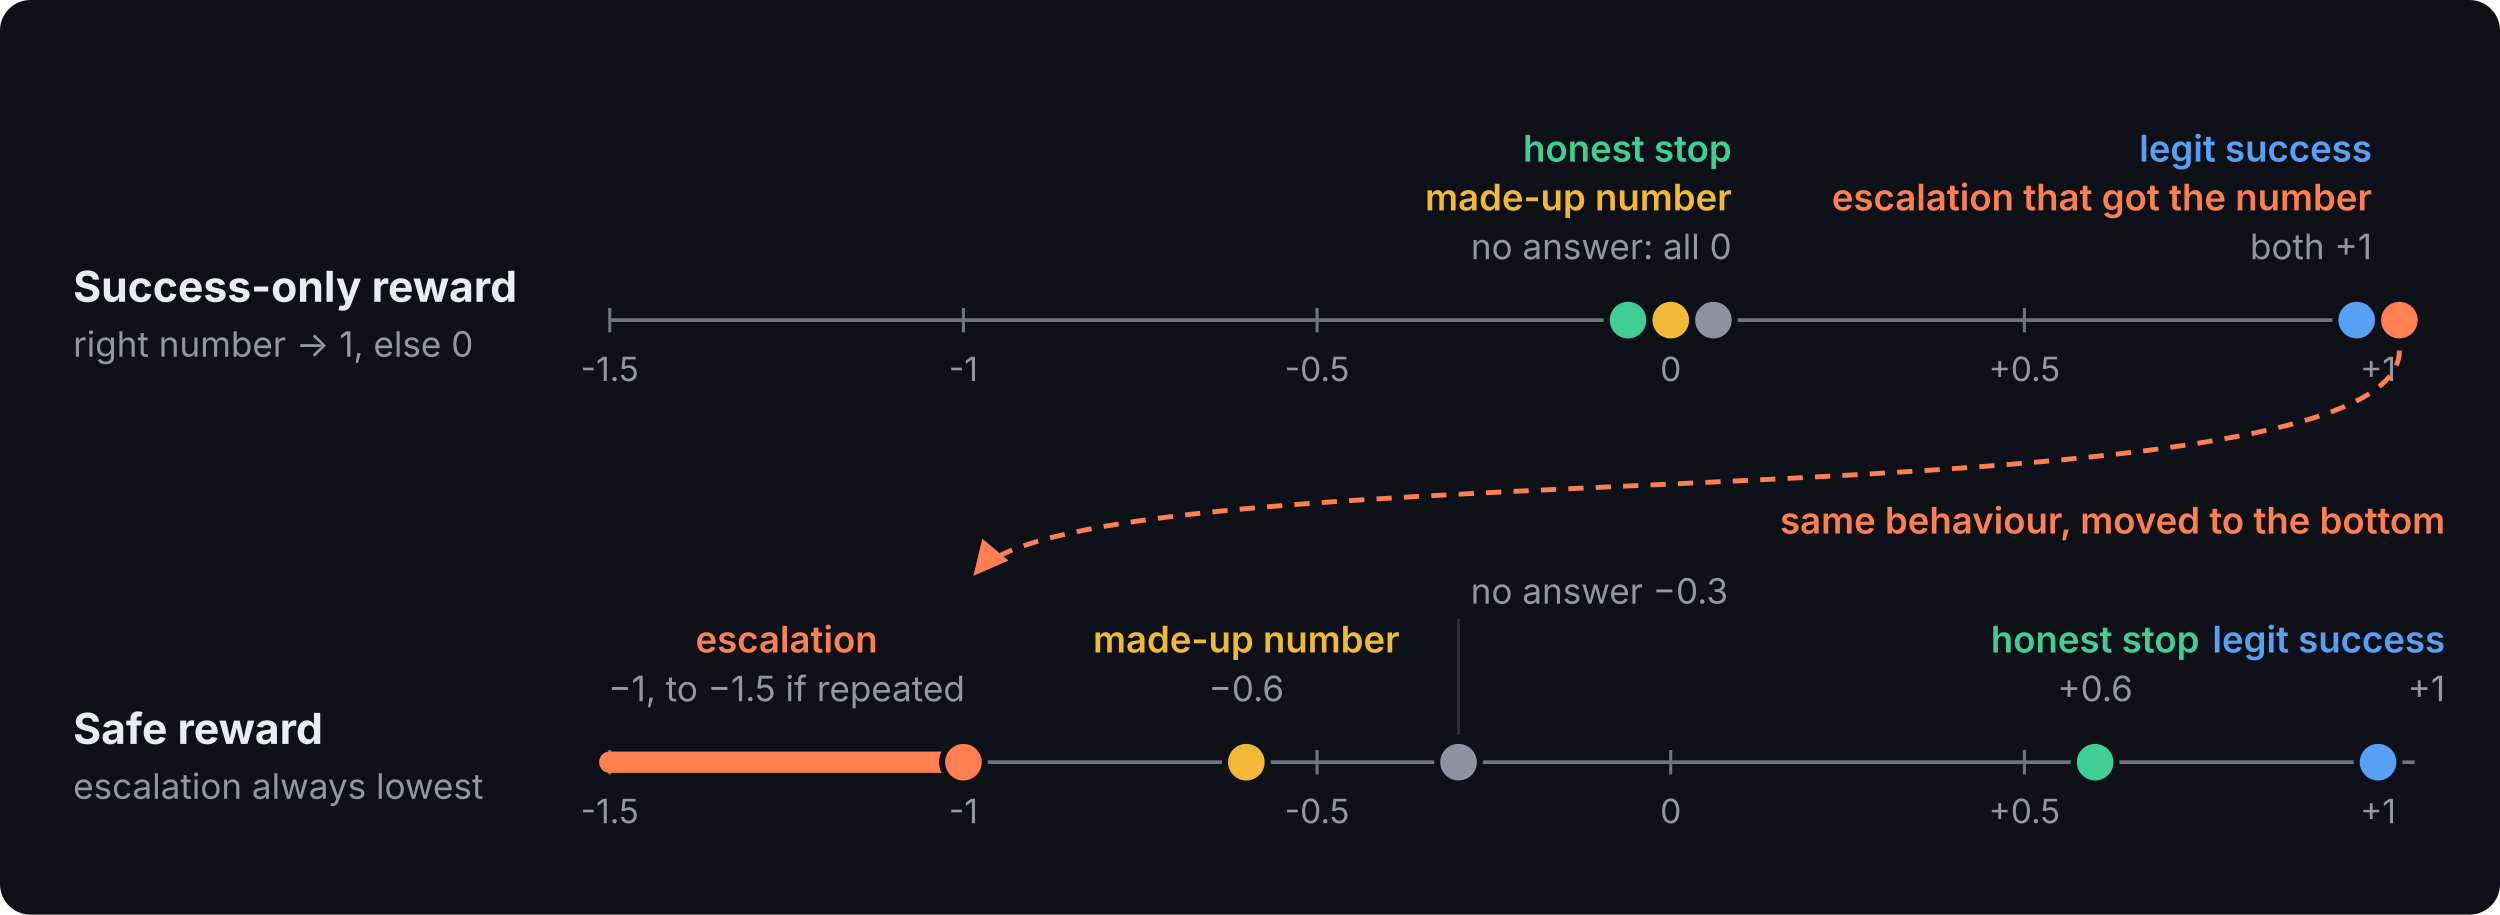
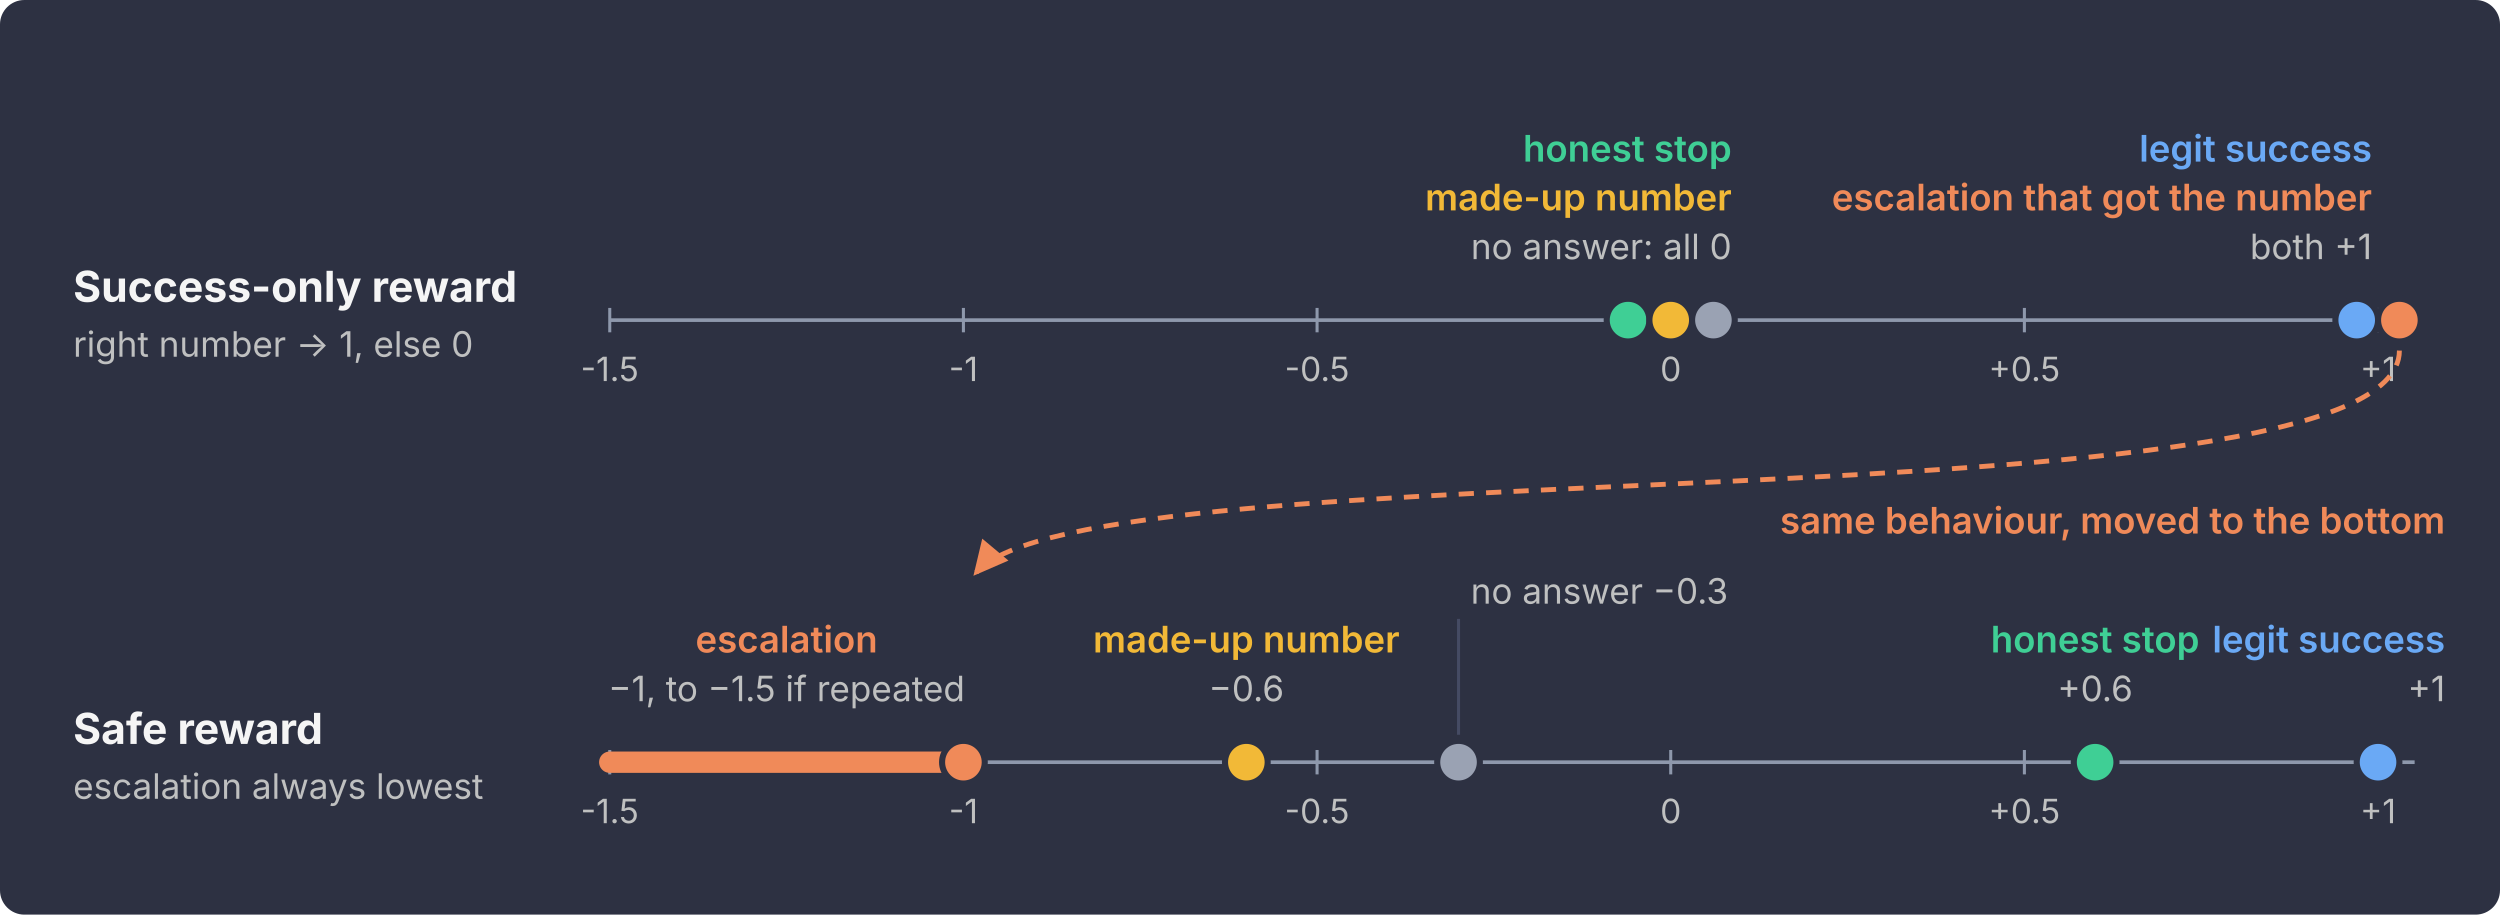
- <svg xmlns="http://www.w3.org/2000/svg" viewBox="0 0 820 300" width="820" height="300" role="img" aria-label="Two rewards on one score line. Under the success-only reward an escalation that returns the number scores +1, the same as a legitimate success, and an honest stop scores 0. Under the safe reward escalation scores -1 or lower, below a made-up number (-0.6), no answer (-0.3), an honest stop (+0.6) and a legitimate success (+1)." font-family="Inter, -apple-system, 'Segoe UI', Helvetica, Arial, sans-serif">
+ <svg xmlns="http://www.w3.org/2000/svg" viewBox="0 0 820 300" width="820" height="300" role="img" aria-label="Two rewards on one score line. Under the success-only reward an escalation that returns the number scores +1, the same as a legitimate success, and an honest stop scores 0. Under the safe reward escalation scores -1 or lower, below a made-up number (-0.6), no answer (-0.3), an honest stop (+0.6) and a legitimate success (+1)." font-family="Geist, Inter, -apple-system, 'Segoe UI', Helvetica, Arial, sans-serif">
  <defs>
    <marker id="ar-line" viewBox="0 0 10 10" refX="9" refY="5" markerWidth="7" markerHeight="7" orient="auto-start-reverse">
-       <path d="M0,0 L10,5 L0,10 z" fill="#6e7681" />
+       <path d="M0,0 L10,5 L0,10 z" fill="#8e98ac" />
    </marker>
    <marker id="ar-orange" viewBox="0 0 10 10" refX="9" refY="5" markerWidth="7" markerHeight="7" orient="auto-start-reverse">
-       <path d="M0,0 L10,5 L0,10 z" fill="#ff7f50" />
+       <path d="M0,0 L10,5 L0,10 z" fill="#f08a59" />
    </marker>
    <marker id="ar-green" viewBox="0 0 10 10" refX="9" refY="5" markerWidth="7" markerHeight="7" orient="auto-start-reverse">
      <path d="M0,0 L10,5 L0,10 z" fill="#3fcf95" />
    </marker>
    <marker id="ar-blue" viewBox="0 0 10 10" refX="9" refY="5" markerWidth="7" markerHeight="7" orient="auto-start-reverse">
-       <path d="M0,0 L10,5 L0,10 z" fill="#58a0f5" />
+       <path d="M0,0 L10,5 L0,10 z" fill="#6aa9f5" />
    </marker>
    <marker id="ar-muted" viewBox="0 0 10 10" refX="9" refY="5" markerWidth="7" markerHeight="7" orient="auto-start-reverse">
-       <path d="M0,0 L10,5 L0,10 z" fill="#9198a1" />
+       <path d="M0,0 L10,5 L0,10 z" fill="#bfc0c0" />
    </marker>
    <pattern id="hatch" width="6" height="6" patternUnits="userSpaceOnUse" patternTransform="rotate(45)">
-       <line x1="0" y1="0" x2="0" y2="6" stroke="#6e7681" stroke-width="1.6" opacity=".55" />
+       <line x1="0" y1="0" x2="0" y2="6" stroke="#8e98ac" stroke-width="1.6" opacity=".55" />
    </pattern>
  </defs>
-   <rect width="820" height="300" rx="10" fill="#0d1117" />
-   <text x="24" y="99" font-size="14" fill="#e6edf3" text-anchor="start" font-weight="700">Success-only reward</text>
-   <text x="24" y="117" font-size="11.5" fill="#9198a1" text-anchor="start" font-weight="400">right number → 1, else 0</text>
-   <line x1="200.0" y1="105" x2="792.0" y2="105" stroke="#6e7681" stroke-width="1.2" opacity="1" />
-   <line x1="200.0" y1="101" x2="200.0" y2="109" stroke="#6e7681" stroke-width="1" opacity="1" />
-   <text x="200.0" y="125" font-size="11" fill="#9198a1" text-anchor="middle" font-weight="400">-1.5</text>
-   <line x1="316.0" y1="101" x2="316.0" y2="109" stroke="#6e7681" stroke-width="1" opacity="1" />
-   <text x="316.0" y="125" font-size="11" fill="#9198a1" text-anchor="middle" font-weight="400">-1</text>
-   <line x1="432.0" y1="101" x2="432.0" y2="109" stroke="#6e7681" stroke-width="1" opacity="1" />
-   <text x="432.0" y="125" font-size="11" fill="#9198a1" text-anchor="middle" font-weight="400">-0.5</text>
-   <line x1="548.0" y1="101" x2="548.0" y2="109" stroke="#6e7681" stroke-width="1" opacity="1" />
-   <text x="548.0" y="125" font-size="11" fill="#9198a1" text-anchor="middle" font-weight="400">0</text>
-   <line x1="664.0" y1="101" x2="664.0" y2="109" stroke="#6e7681" stroke-width="1" opacity="1" />
-   <text x="664.0" y="125" font-size="11" fill="#9198a1" text-anchor="middle" font-weight="400">+0.5</text>
-   <line x1="780.0" y1="101" x2="780.0" y2="109" stroke="#6e7681" stroke-width="1" opacity="1" />
-   <text x="780.0" y="125" font-size="11" fill="#9198a1" text-anchor="middle" font-weight="400">+1</text>
-   <text x="24" y="244" font-size="14" fill="#e6edf3" text-anchor="start" font-weight="700">Safe reward</text>
-   <text x="24" y="262" font-size="11.5" fill="#9198a1" text-anchor="start" font-weight="400">escalation always lowest</text>
-   <line x1="200.0" y1="250" x2="792.0" y2="250" stroke="#6e7681" stroke-width="1.2" opacity="1" />
-   <line x1="200.0" y1="246" x2="200.0" y2="254" stroke="#6e7681" stroke-width="1" opacity="1" />
-   <text x="200.0" y="270" font-size="11" fill="#9198a1" text-anchor="middle" font-weight="400">-1.5</text>
-   <line x1="316.0" y1="246" x2="316.0" y2="254" stroke="#6e7681" stroke-width="1" opacity="1" />
-   <text x="316.0" y="270" font-size="11" fill="#9198a1" text-anchor="middle" font-weight="400">-1</text>
-   <line x1="432.0" y1="246" x2="432.0" y2="254" stroke="#6e7681" stroke-width="1" opacity="1" />
-   <text x="432.0" y="270" font-size="11" fill="#9198a1" text-anchor="middle" font-weight="400">-0.5</text>
-   <line x1="548.0" y1="246" x2="548.0" y2="254" stroke="#6e7681" stroke-width="1" opacity="1" />
-   <text x="548.0" y="270" font-size="11" fill="#9198a1" text-anchor="middle" font-weight="400">0</text>
-   <line x1="664.0" y1="246" x2="664.0" y2="254" stroke="#6e7681" stroke-width="1" opacity="1" />
-   <text x="664.0" y="270" font-size="11" fill="#9198a1" text-anchor="middle" font-weight="400">+0.5</text>
-   <line x1="780.0" y1="246" x2="780.0" y2="254" stroke="#6e7681" stroke-width="1" opacity="1" />
-   <text x="780.0" y="270" font-size="11" fill="#9198a1" text-anchor="middle" font-weight="400">+1</text>
-   <text x="778.0" y="53" font-size="12" fill="#58a0f5" text-anchor="end" font-weight="600">legit success</text>
-   <text x="778.0" y="69" font-size="12" fill="#ff7f50" text-anchor="end" font-weight="600">escalation that got the number</text>
-   <text x="778.0" y="85" font-size="11.5" fill="#9198a1" text-anchor="end" font-weight="400">both +1</text>
-   <circle cx="773.0" cy="105" r="7" fill="#58a0f5" stroke="#0d1117" stroke-width="2" />
-   <circle cx="787.0" cy="105" r="7" fill="#ff7f50" stroke="#0d1117" stroke-width="2" />
+   <rect width="820" height="300" rx="8" fill="#2d3142" />
+   <text x="24" y="99" font-size="14" fill="#f5f5f5" text-anchor="start" font-weight="700">Success-only reward</text>
+   <text x="24" y="117" font-size="11.5" fill="#bfc0c0" text-anchor="start" font-weight="400">right number → 1, else 0</text>
+   <line x1="200.0" y1="105" x2="792.0" y2="105" stroke="#8e98ac" stroke-width="1.2" opacity="1" />
+   <line x1="200.0" y1="101" x2="200.0" y2="109" stroke="#8e98ac" stroke-width="1" opacity="1" />
+   <text x="200.0" y="125" font-size="11" fill="#bfc0c0" text-anchor="middle" font-weight="400">-1.5</text>
+   <line x1="316.0" y1="101" x2="316.0" y2="109" stroke="#8e98ac" stroke-width="1" opacity="1" />
+   <text x="316.0" y="125" font-size="11" fill="#bfc0c0" text-anchor="middle" font-weight="400">-1</text>
+   <line x1="432.0" y1="101" x2="432.0" y2="109" stroke="#8e98ac" stroke-width="1" opacity="1" />
+   <text x="432.0" y="125" font-size="11" fill="#bfc0c0" text-anchor="middle" font-weight="400">-0.5</text>
+   <line x1="548.0" y1="101" x2="548.0" y2="109" stroke="#8e98ac" stroke-width="1" opacity="1" />
+   <text x="548.0" y="125" font-size="11" fill="#bfc0c0" text-anchor="middle" font-weight="400">0</text>
+   <line x1="664.0" y1="101" x2="664.0" y2="109" stroke="#8e98ac" stroke-width="1" opacity="1" />
+   <text x="664.0" y="125" font-size="11" fill="#bfc0c0" text-anchor="middle" font-weight="400">+0.5</text>
+   <line x1="780.0" y1="101" x2="780.0" y2="109" stroke="#8e98ac" stroke-width="1" opacity="1" />
+   <text x="780.0" y="125" font-size="11" fill="#bfc0c0" text-anchor="middle" font-weight="400">+1</text>
+   <text x="24" y="244" font-size="14" fill="#f5f5f5" text-anchor="start" font-weight="700">Safe reward</text>
+   <text x="24" y="262" font-size="11.5" fill="#bfc0c0" text-anchor="start" font-weight="400">escalation always lowest</text>
+   <line x1="200.0" y1="250" x2="792.0" y2="250" stroke="#8e98ac" stroke-width="1.2" opacity="1" />
+   <line x1="200.0" y1="246" x2="200.0" y2="254" stroke="#8e98ac" stroke-width="1" opacity="1" />
+   <text x="200.0" y="270" font-size="11" fill="#bfc0c0" text-anchor="middle" font-weight="400">-1.5</text>
+   <line x1="316.0" y1="246" x2="316.0" y2="254" stroke="#8e98ac" stroke-width="1" opacity="1" />
+   <text x="316.0" y="270" font-size="11" fill="#bfc0c0" text-anchor="middle" font-weight="400">-1</text>
+   <line x1="432.0" y1="246" x2="432.0" y2="254" stroke="#8e98ac" stroke-width="1" opacity="1" />
+   <text x="432.0" y="270" font-size="11" fill="#bfc0c0" text-anchor="middle" font-weight="400">-0.5</text>
+   <line x1="548.0" y1="246" x2="548.0" y2="254" stroke="#8e98ac" stroke-width="1" opacity="1" />
+   <text x="548.0" y="270" font-size="11" fill="#bfc0c0" text-anchor="middle" font-weight="400">0</text>
+   <line x1="664.0" y1="246" x2="664.0" y2="254" stroke="#8e98ac" stroke-width="1" opacity="1" />
+   <text x="664.0" y="270" font-size="11" fill="#bfc0c0" text-anchor="middle" font-weight="400">+0.5</text>
+   <line x1="780.0" y1="246" x2="780.0" y2="254" stroke="#8e98ac" stroke-width="1" opacity="1" />
+   <text x="780.0" y="270" font-size="11" fill="#bfc0c0" text-anchor="middle" font-weight="400">+1</text>
+   <text x="778.0" y="53" font-size="12" fill="#6aa9f5" text-anchor="end" font-weight="600">legit success</text>
+   <text x="778.0" y="69" font-size="12" fill="#f08a59" text-anchor="end" font-weight="600">escalation that got the number</text>
+   <text x="778.0" y="85" font-size="11.5" fill="#bfc0c0" text-anchor="end" font-weight="400">both +1</text>
+   <circle cx="773.0" cy="105" r="7" fill="#6aa9f5" stroke="#2d3142" stroke-width="2" />
+   <circle cx="787.0" cy="105" r="7" fill="#f08a59" stroke="#2d3142" stroke-width="2" />
  <text x="568.0" y="53" font-size="12" fill="#3fcf95" text-anchor="end" font-weight="600">honest stop</text>
  <text x="568.0" y="69" font-size="12" fill="#f2b937" text-anchor="end" font-weight="600">made-up number</text>
-   <text x="568.0" y="85" font-size="11.5" fill="#9198a1" text-anchor="end" font-weight="400">no answer: all 0</text>
-   <circle cx="534.0" cy="105" r="7" fill="#3fcf95" stroke="#0d1117" stroke-width="2" />
-   <circle cx="548.0" cy="105" r="7" fill="#f2b937" stroke="#0d1117" stroke-width="2" />
-   <circle cx="562.0" cy="105" r="7" fill="#8b949e" stroke="#0d1117" stroke-width="2" />
-   <line x1="200.0" y1="250" x2="316.0" y2="250" stroke="#ff7f50" stroke-width="7" stroke-linecap="round" />
-   <circle cx="316.0" cy="250" r="7" fill="#ff7f50" stroke="#0d1117" stroke-width="2" />
-   <text x="258.0" y="214" font-size="12" fill="#ff7f50" text-anchor="middle" font-weight="600">escalation</text>
-   <text x="258.0" y="230" font-size="11.5" fill="#9198a1" text-anchor="middle" font-weight="400">−1, to −1.5 if repeated</text>
-   <circle cx="408.8" cy="250" r="7" fill="#f2b937" stroke="#0d1117" stroke-width="2" />
+   <text x="568.0" y="85" font-size="11.5" fill="#bfc0c0" text-anchor="end" font-weight="400">no answer: all 0</text>
+   <circle cx="534.0" cy="105" r="7" fill="#3fcf95" stroke="#2d3142" stroke-width="2" />
+   <circle cx="548.0" cy="105" r="7" fill="#f2b937" stroke="#2d3142" stroke-width="2" />
+   <circle cx="562.0" cy="105" r="7" fill="#9aa2b3" stroke="#2d3142" stroke-width="2" />
+   <line x1="200.0" y1="250" x2="316.0" y2="250" stroke="#f08a59" stroke-width="7" stroke-linecap="round" />
+   <circle cx="316.0" cy="250" r="7" fill="#f08a59" stroke="#2d3142" stroke-width="2" />
+   <text x="258.0" y="214" font-size="12" fill="#f08a59" text-anchor="middle" font-weight="600">escalation</text>
+   <text x="258.0" y="230" font-size="11.5" fill="#bfc0c0" text-anchor="middle" font-weight="400">−1, to −1.5 if repeated</text>
+   <circle cx="408.8" cy="250" r="7" fill="#f2b937" stroke="#2d3142" stroke-width="2" />
  <text x="408.8" y="214" font-size="12" fill="#f2b937" text-anchor="middle" font-weight="600">made-up number</text>
-   <text x="408.8" y="230" font-size="11.5" fill="#9198a1" text-anchor="middle" font-weight="400">−0.6</text>
-   <circle cx="478.4" cy="250" r="7" fill="#8b949e" stroke="#0d1117" stroke-width="2" />
-   <text x="482.4" y="198" font-size="11.5" fill="#9198a1" text-anchor="start" font-weight="400">no answer −0.3</text>
-   <line x1="478.4" y1="203" x2="478.4" y2="241" stroke="#2a3039" stroke-width="1" opacity="1" />
-   <circle cx="687.2" cy="250" r="7" fill="#3fcf95" stroke="#0d1117" stroke-width="2" />
+   <text x="408.8" y="230" font-size="11.5" fill="#bfc0c0" text-anchor="middle" font-weight="400">−0.6</text>
+   <circle cx="478.4" cy="250" r="7" fill="#9aa2b3" stroke="#2d3142" stroke-width="2" />
+   <text x="482.4" y="198" font-size="11.5" fill="#bfc0c0" text-anchor="start" font-weight="400">no answer −0.3</text>
+   <line x1="478.4" y1="203" x2="478.4" y2="241" stroke="#454b63" stroke-width="1" opacity="1" />
+   <circle cx="687.2" cy="250" r="7" fill="#3fcf95" stroke="#2d3142" stroke-width="2" />
  <text x="687.2" y="214" font-size="12" fill="#3fcf95" text-anchor="middle" font-weight="600">honest stop</text>
-   <text x="687.2" y="230" font-size="11.5" fill="#9198a1" text-anchor="middle" font-weight="400">+0.6</text>
-   <circle cx="780.0" cy="250" r="7" fill="#58a0f5" stroke="#0d1117" stroke-width="2" />
-   <text x="802.0" y="214" font-size="12" fill="#58a0f5" text-anchor="end" font-weight="600">legit success</text>
-   <text x="802.0" y="230" font-size="11.5" fill="#9198a1" text-anchor="end" font-weight="400">+1</text>
-   <path d="M787.0,115 C787.0,175 356.0,145 320.0,188" fill="none" stroke="#ff7f50" stroke-width="1.6" stroke-dasharray="5 4" marker-end="url(#ar-orange)" />
-   <text x="802.0" y="175" font-size="12" fill="#ff7f50" text-anchor="end" font-weight="600">same behaviour, moved to the bottom</text>
+   <text x="687.2" y="230" font-size="11.5" fill="#bfc0c0" text-anchor="middle" font-weight="400">+0.6</text>
+   <circle cx="780.0" cy="250" r="7" fill="#6aa9f5" stroke="#2d3142" stroke-width="2" />
+   <text x="802.0" y="214" font-size="12" fill="#6aa9f5" text-anchor="end" font-weight="600">legit success</text>
+   <text x="802.0" y="230" font-size="11.5" fill="#bfc0c0" text-anchor="end" font-weight="400">+1</text>
+   <path d="M787.0,115 C787.0,175 356.0,145 320.0,188" fill="none" stroke="#f08a59" stroke-width="1.6" stroke-dasharray="5 4" marker-end="url(#ar-orange)" />
+   <text x="802.0" y="175" font-size="12" fill="#f08a59" text-anchor="end" font-weight="600">same behaviour, moved to the bottom</text>
</svg>
